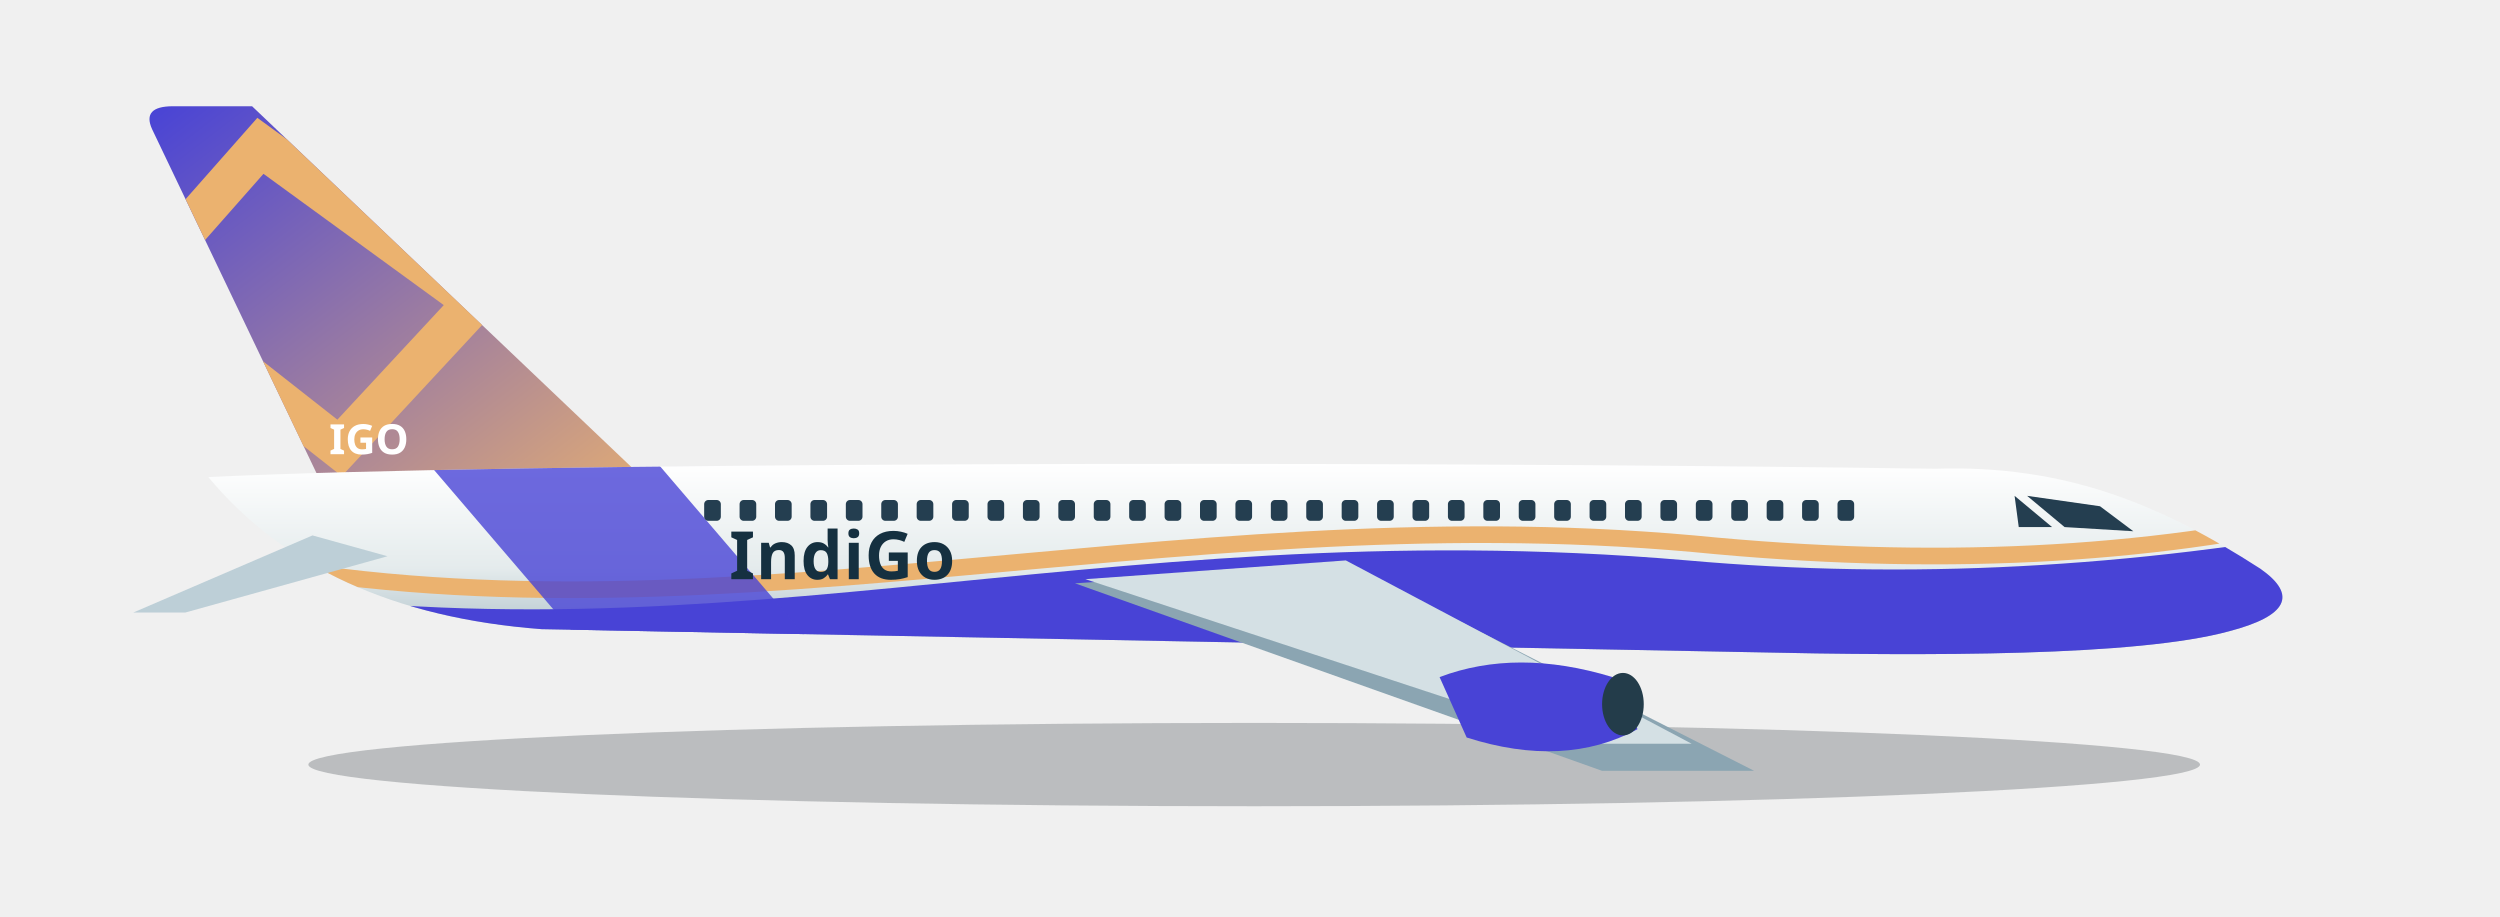
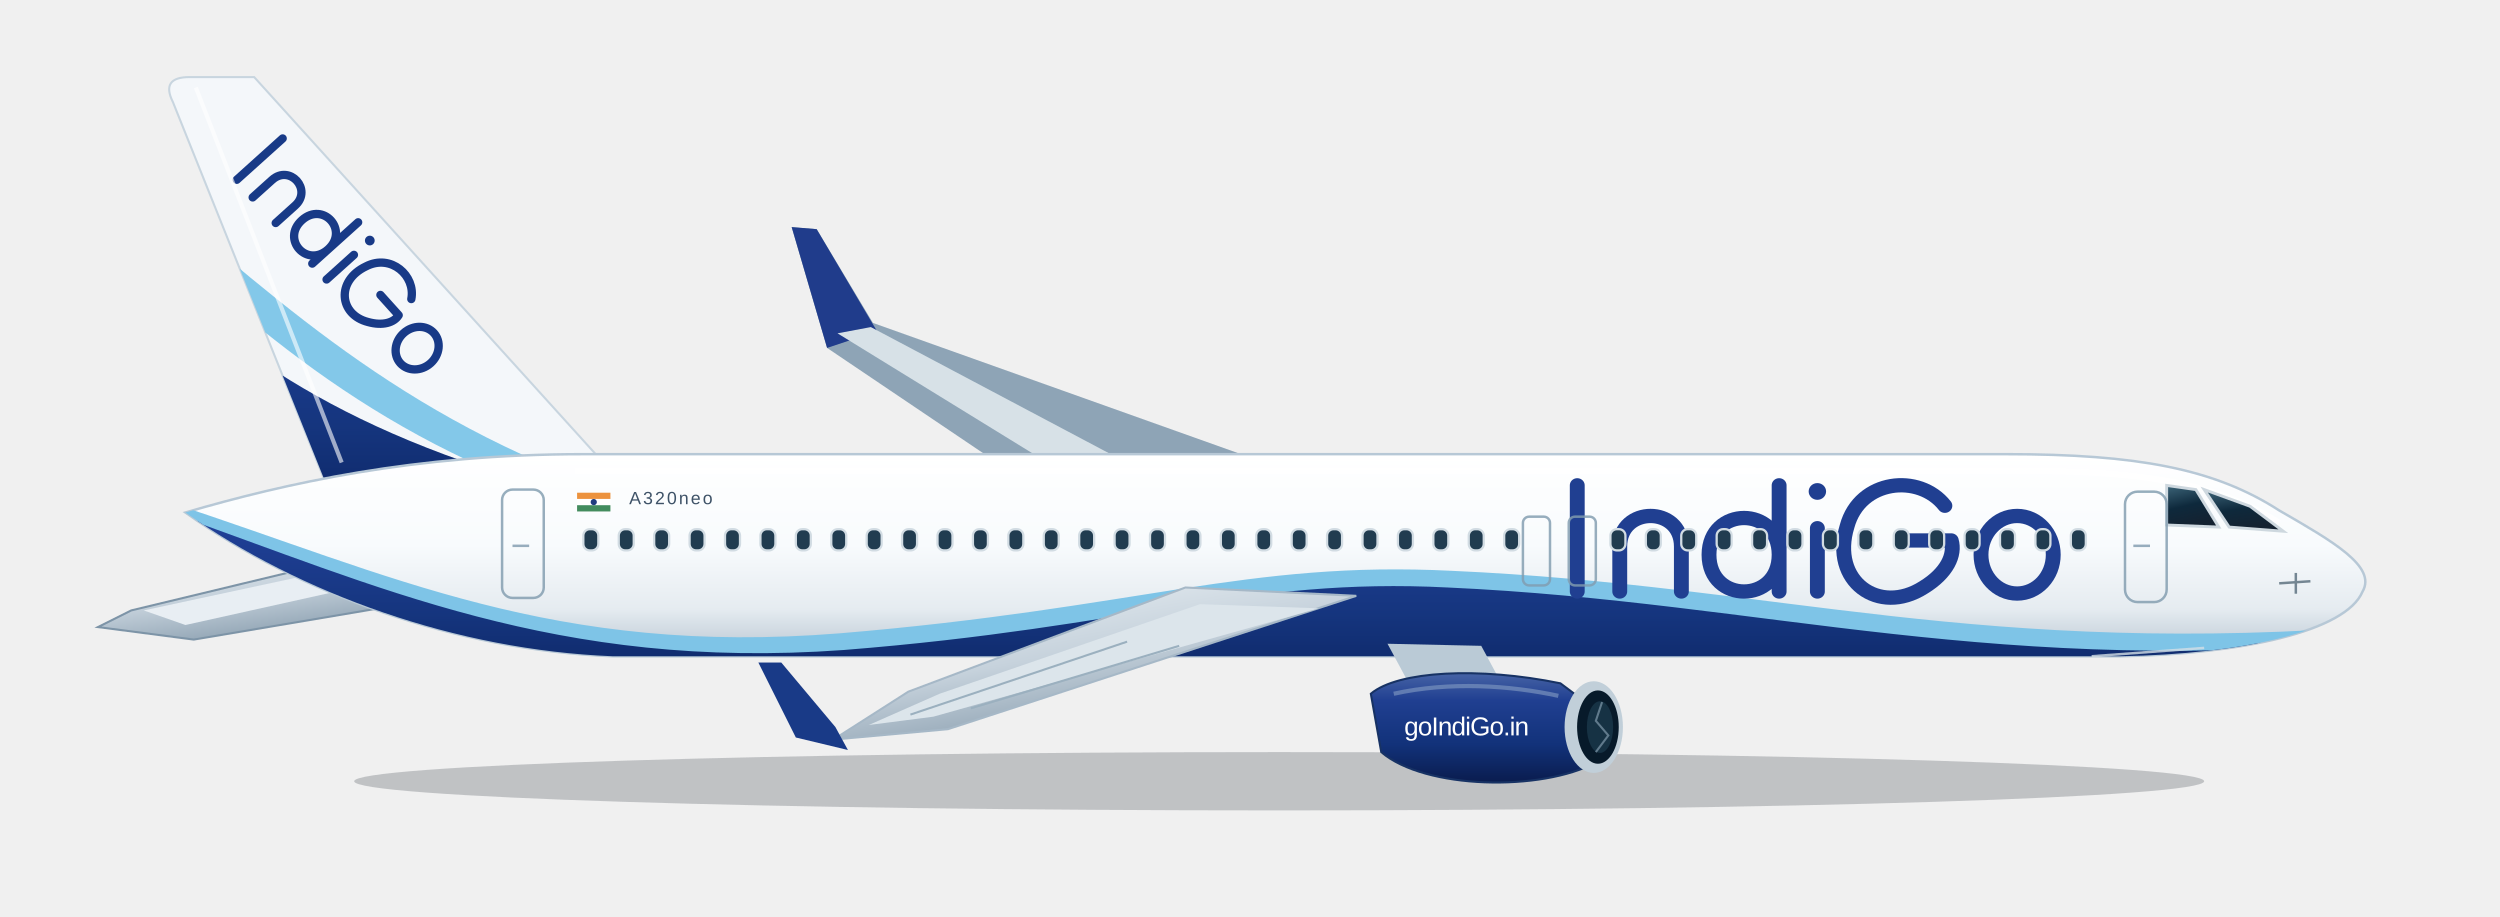
- <svg xmlns="http://www.w3.org/2000/svg" width="1200" height="440" viewBox="0 0 1200 440">
+ <svg xmlns="http://www.w3.org/2000/svg" xmlns:xlink="http://www.w3.org/1999/xlink" width="1200" height="440" viewBox="0 0 1200 440" role="img" aria-labelledby="title desc">
  <defs>
-     <linearGradient id="body" x1="0" y1="0" x2="0" y2="1">
-       <stop offset="0" stop-color="#FFFFFF" />
-       <stop offset=".55" stop-color="#E4EBEC" />
-       <stop offset="1" stop-color="#A4B9C3" />
+     <linearGradient id="fuselage" x1="0" y1="0" x2="0" y2="1">
+       <stop stop-color="#FFFFFF" />
+       <stop offset=".45" stop-color="#F8FBFD" />
+       <stop offset=".77" stop-color="#E5EBF0" />
+       <stop offset="1" stop-color="#B7C5D1" />
    </linearGradient>
-     <linearGradient id="tail" x1="0" y1="0" x2="1" y2="1">
-       <stop stop-color="#4843D6" />
-       <stop offset="1" stop-color="#EBB26F" />
+     <linearGradient id="blue" x1="0" y1="0" x2="0" y2="1">
+       <stop stop-color="#23429C" />
+       <stop offset=".48" stop-color="#15357E" />
+       <stop offset="1" stop-color="#081D56" />
    </linearGradient>
-     <clipPath id="bodyclip">
-       <path d="M100 229 C245 222 647 221 929 225 C991 223 1037 242 1085 273 Q1112 292 1070 303 C1026 315 927 315 838 313 L260 302 Q154 294 100 229 Z" />
+     <linearGradient id="wing" x1="0" y1="0" x2=".6" y2="1">
+       <stop stop-color="#F0F5F8" />
+       <stop offset=".52" stop-color="#C6D2DC" />
+       <stop offset="1" stop-color="#7E94A6" />
+     </linearGradient>
+     <linearGradient id="engine" x1="0" y1="0" x2="0" y2="1">
+       <stop stop-color="#4663A5" />
+       <stop offset=".25" stop-color="#203F91" />
+       <stop offset=".65" stop-color="#12327A" />
+       <stop offset="1" stop-color="#0A1C4E" />
+     </linearGradient>
+     <linearGradient id="glass" x1="0" y1="0" x2=".3" y2="1">
+       <stop stop-color="#3D6579" />
+       <stop offset=".55" stop-color="#0E293C" />
+       <stop offset="1" stop-color="#142231" />
+     </linearGradient>
+     <clipPath id="bodyClip">
+       <path d="M89 246C137 232 199 218 280 218H963C1026 218 1063 225 1094 245C1120 260 1141 272 1134 284C1126 303 1076 314 1018 315H294C219 312 144 285 89 246Z" />
    </clipPath>
-     <clipPath id="tailclip">
-       <path d="M160 244 L73 62 Q68 51 83 51 L121 51 L326 246 Z" />
+     <clipPath id="tailClip">
+       <path d="M164 251L83 49Q77 37 91 37H122L314 249Z" />
    </clipPath>
+     <g id="indigo-wordmark">
+       <g fill="none" stroke="currentColor" stroke-width="7" stroke-linecap="round" stroke-linejoin="round">
+         <path d="M4 2V54" />
+         <path d="M24 54V32C24 12 53 12 53 32V54" />
+         <path d="M99 2V54M99 36C99 12 66 12 66 36C66 60 99 60 99 36" />
+         <path d="M117 23V54" />
+         <path d="M177 12C165 -4 137 -1 131 22C123 49 146 66 167 52C178 45 182 36 180 29H157" />
+         <ellipse cx="211" cy="36" rx="17" ry="19" />
+       </g>
+       <circle cx="117" cy="5" r="4.1" fill="currentColor" />
+     </g>
  </defs>
-   <ellipse cx="602" cy="367" rx="454" ry="20" fill="#020B12" opacity=".22" />
-   <path d="M160 244 L73 62 Q68 51 83 51 L121 51 L326 246 Z" fill="url(#tail)" />
-   <g clip-path="url(#tailclip)" fill="#EBB26F">
-     <path d="M125 70 L228 145 L163 215 L65 138 Z" fill="none" stroke="#EBB26F" stroke-width="20" />
+   <ellipse cx="614" cy="375" rx="444" ry="14" fill="#020A16" opacity=".20" />
+   <path d="M526 254L397 167L380 109L392 110L419 155L663 242Z" fill="#8EA4B6" />
+   <path d="M397 167L380 109L392 110L421 159Z" fill="#203C8B" />
+   <path d="M402 160L532 240L586 246L418 157Z" fill="#D7E1E7" />
+   <path d="M164 251L83 49Q77 37 91 37H122L314 249Z" fill="#F4F7FA" stroke="#C8D5DF" stroke-width="1" />
+   <g clip-path="url(#tailClip)">
+     <path d="M75 134C126 179 184 220 321 248L328 280H86Z" fill="url(#blue)" />
+     <path d="M70 91C138 148 198 205 307 240L319 254C205 226 140 174 76 115Z" fill="#83C8E9" />
+     <g transform="translate(135 64) rotate(48) scale(.57)" color="#183A87">
+       <use href="#indigo-wordmark" xlink:href="#indigo-wordmark" />
+     </g>
+     <path d="M94 42L164 222" stroke="#FFFFFF" stroke-width="2" opacity=".6" />
  </g>
-   <path d="M100 229 C245 222 647 221 929 225 C991 223 1037 242 1085 273 Q1112 292 1070 303 C1026 315 927 315 838 313 L260 302 Q154 294 100 229 Z" fill="url(#body)" />
-   <g clip-path="url(#bodyclip)">
-     <path d="M73 275 C331 327 520 244 810 269 Q968 283 1134 252 L1142 335 L74 335 Z" fill="#4843D6" />
-     <path d="M98 266 C332 316 557 238 813 261 Q985 278 1122 246" fill="none" stroke="#EBB26F" stroke-width="8" />
-     <path d="M195 210 L305 210 L400 321 L290 321 Z" fill="#4843D6" opacity=".8" />
+   <path d="M196 261L63 293L47 301L93 307L253 280Z" fill="url(#wing)" stroke="#7D94A7" stroke-width="1" />
+   <path d="M69 293L190 267L224 270L89 300Z" fill="#E8EEF3" />
+   <path d="M89 246C137 232 199 218 280 218H963C1026 218 1063 225 1094 245C1120 260 1141 272 1134 284C1126 303 1076 314 1018 315H294C219 312 144 285 89 246Z" fill="url(#fuselage)" stroke="#B7C8D6" stroke-width="1.2" />
+   <g clip-path="url(#bodyClip)">
+     <path d="M78 244C185 281 260 319 404 309C544 299 598 275 694 279C849 285 935 321 1149 305V350H70Z" fill="url(#blue)" />
+     <path d="M81 241C188 276 266 315 403 304C547 292 598 269 697 274C854 281 950 316 1148 300L1149 307C958 326 849 289 695 282C598 277 544 301 405 312C267 322 181 281 81 246Z" fill="#7EC4E7" />
+     <path d="M276 226H970C1029 226 1064 232 1094 251" fill="none" stroke="#FFFFFF" stroke-width="3" opacity=".8" />
+     <g transform="translate(753 231) scale(1.02 .98)" color="#203F91">
+       <use href="#indigo-wordmark" xlink:href="#indigo-wordmark" />
+     </g>
  </g>
-   <g fill="#243E50">
-     <rect x="338" y="240" width="8" height="10" rx="2" />
-     <rect x="355" y="240" width="8" height="10" rx="2" />
-     <rect x="372" y="240" width="8" height="10" rx="2" />
-     <rect x="389" y="240" width="8" height="10" rx="2" />
-     <rect x="406" y="240" width="8" height="10" rx="2" />
-     <rect x="423" y="240" width="8" height="10" rx="2" />
-     <rect x="440" y="240" width="8" height="10" rx="2" />
-     <rect x="457" y="240" width="8" height="10" rx="2" />
-     <rect x="474" y="240" width="8" height="10" rx="2" />
-     <rect x="491" y="240" width="8" height="10" rx="2" />
-     <rect x="508" y="240" width="8" height="10" rx="2" />
-     <rect x="525" y="240" width="8" height="10" rx="2" />
-     <rect x="542" y="240" width="8" height="10" rx="2" />
-     <rect x="559" y="240" width="8" height="10" rx="2" />
-     <rect x="576" y="240" width="8" height="10" rx="2" />
-     <rect x="593" y="240" width="8" height="10" rx="2" />
-     <rect x="610" y="240" width="8" height="10" rx="2" />
-     <rect x="627" y="240" width="8" height="10" rx="2" />
-     <rect x="644" y="240" width="8" height="10" rx="2" />
-     <rect x="661" y="240" width="8" height="10" rx="2" />
-     <rect x="678" y="240" width="8" height="10" rx="2" />
-     <rect x="695" y="240" width="8" height="10" rx="2" />
-     <rect x="712" y="240" width="8" height="10" rx="2" />
-     <rect x="729" y="240" width="8" height="10" rx="2" />
-     <rect x="746" y="240" width="8" height="10" rx="2" />
-     <rect x="763" y="240" width="8" height="10" rx="2" />
-     <rect x="780" y="240" width="8" height="10" rx="2" />
-     <rect x="797" y="240" width="8" height="10" rx="2" />
-     <rect x="814" y="240" width="8" height="10" rx="2" />
-     <rect x="831" y="240" width="8" height="10" rx="2" />
-     <rect x="848" y="240" width="8" height="10" rx="2" />
-     <rect x="865" y="240" width="8" height="10" rx="2" />
-     <rect x="882" y="240" width="8" height="10" rx="2" />
-     <path d="M973 238 L1008 243 L1024 255 L991 253 Z" />
-     <path d="M967 238 L985 253 L969 253 Z" />
+   <g fill="#213C50" stroke="#D2DCE3" stroke-width="1.1">
+     <rect x="280" y="254" width="7.2" height="10.2" rx="3.1" />
+     <rect x="297" y="254" width="7.2" height="10.2" rx="3.1" />
+     <rect x="314" y="254" width="7.2" height="10.2" rx="3.1" />
+     <rect x="331" y="254" width="7.2" height="10.2" rx="3.1" />
+     <rect x="348" y="254" width="7.2" height="10.2" rx="3.1" />
+     <rect x="365" y="254" width="7.2" height="10.2" rx="3.1" />
+     <rect x="382" y="254" width="7.2" height="10.2" rx="3.1" />
+     <rect x="399" y="254" width="7.2" height="10.2" rx="3.1" />
+     <rect x="416" y="254" width="7.2" height="10.2" rx="3.1" />
+     <rect x="433" y="254" width="7.2" height="10.2" rx="3.1" />
+     <rect x="450" y="254" width="7.2" height="10.2" rx="3.1" />
+     <rect x="467" y="254" width="7.2" height="10.2" rx="3.1" />
+     <rect x="484" y="254" width="7.2" height="10.2" rx="3.1" />
+     <rect x="501" y="254" width="7.2" height="10.2" rx="3.1" />
+     <rect x="518" y="254" width="7.2" height="10.2" rx="3.1" />
+     <rect x="535" y="254" width="7.2" height="10.2" rx="3.1" />
+     <rect x="552" y="254" width="7.2" height="10.2" rx="3.1" />
+     <rect x="569" y="254" width="7.2" height="10.2" rx="3.1" />
+     <rect x="586" y="254" width="7.2" height="10.2" rx="3.1" />
+     <rect x="603" y="254" width="7.2" height="10.2" rx="3.1" />
+     <rect x="620" y="254" width="7.2" height="10.2" rx="3.1" />
+     <rect x="637" y="254" width="7.2" height="10.2" rx="3.1" />
+     <rect x="654" y="254" width="7.2" height="10.2" rx="3.1" />
+     <rect x="671" y="254" width="7.2" height="10.2" rx="3.1" />
+     <rect x="688" y="254" width="7.2" height="10.2" rx="3.1" />
+     <rect x="705" y="254" width="7.2" height="10.2" rx="3.1" />
+     <rect x="722" y="254" width="7.2" height="10.2" rx="3.1" />
+     <rect x="773" y="254" width="7.2" height="10.2" rx="3.1" />
+     <rect x="790" y="254" width="7.2" height="10.2" rx="3.1" />
+     <rect x="807" y="254" width="7.2" height="10.2" rx="3.1" />
+     <rect x="824" y="254" width="7.2" height="10.2" rx="3.1" />
+     <rect x="841" y="254" width="7.2" height="10.2" rx="3.1" />
+     <rect x="858" y="254" width="7.2" height="10.2" rx="3.1" />
+     <rect x="875" y="254" width="7.2" height="10.2" rx="3.1" />
+     <rect x="892" y="254" width="7.2" height="10.2" rx="3.1" />
+     <rect x="909" y="254" width="7.2" height="10.2" rx="3.1" />
+     <rect x="926" y="254" width="7.2" height="10.2" rx="3.1" />
+     <rect x="943" y="254" width="7.2" height="10.2" rx="3.1" />
+     <rect x="960" y="254" width="7.2" height="10.2" rx="3.1" />
+     <rect x="977" y="254" width="7.2" height="10.2" rx="3.1" />
+     <rect x="994" y="254" width="7.2" height="10.2" rx="3.1" />
  </g>
-   <path d="M516 280 L769 370 L842 370 L647 271 Z" fill="#8BA5B2" />
-   <path d="M521 278 L761 357 L812 357 L646 269 Z" fill="#D4E0E4" />
-   <path d="M691 325 Q728 311 774 325 L786 350 Q751 369 704 354 Z" fill="#4843D6" />
-   <ellipse cx="779" cy="338" rx="10" ry="15" fill="#233C4A" />
-   <path d="M186 267 L89 294 L64 294 L150 257 Z" fill="#BDCFD7" />
-   <text id="airline-name" x="350" y="278" font-family="sans-serif" font-size="32.00" font-weight="bold" letter-spacing="0.4" fill="#153040">IndiGo</text>
-   <text x="158" y="218" font-family="sans-serif" font-size="20" font-weight="bold" fill="#FFFFFF">IGO</text>
+   <g fill="url(#glass)" stroke="#CED8DF" stroke-width="1.4">
+     <path d="M1058 235L1080 243L1096 255L1070 253Z" />
+     <path d="M1040 233L1054 235L1065 253L1040 252Z" />
+   </g>
+   <g fill="none" stroke="#819CAF" stroke-width="1.2" opacity=".82">
+     <rect x="1020" y="236" width="20" height="53" rx="6" />
+     <path d="M1024 262H1032" />
+     <rect x="241" y="235" width="20" height="52" rx="5" />
+     <path d="M246 262H254" />
+     <rect x="731" y="248" width="13" height="33" rx="3" />
+     <rect x="753" y="248" width="13" height="33" rx="3" />
+     <path d="M1094 280L1109 279M1102 275V285" stroke="#596E7D" />
+   </g>
+   <g transform="translate(277 238)">
+     <path d="M0 0H16" stroke="#EC923E" stroke-width="3" />
+     <path d="M0 3H16" stroke="#FFFFFF" stroke-width="3" />
+     <path d="M0 6H16" stroke="#438C5E" stroke-width="3" />
+     <circle cx="8" cy="3" r="1.5" fill="#203C7F" />
+   </g>
+   <text x="302" y="242" font-family="Arial,sans-serif" font-size="8.5" fill="#3E5267" letter-spacing="1">A320neo</text>
+   <path d="M569 282L651 286L455 350L400 355L436 332Z" fill="url(#wing)" stroke="#A6B8C7" stroke-width="1" />
+   <path d="M576 290L633 292L448 344L417 348L451 333Z" fill="#DCE5EB" />
+   <path d="M541 308L437 343M566 310L466 340" stroke="#9BB0BF" stroke-width="1" />
+   <path d="M401 349L375 318L364 318L382 354L407 360Z" fill="#193A87" />
+   <path d="M666 309L711 310L725 336L680 335Z" fill="#BACAD6" />
+   <path d="M658 333C671 322 710 320 749 328L769 343L766 366C740 380 684 379 663 361Z" fill="url(#engine)" stroke="#173264" stroke-width="1" />
+   <path d="M669 333C696 327 725 329 748 334" stroke="#7891BE" stroke-width="2" fill="none" opacity=".7" />
+   <ellipse cx="765" cy="349" rx="14" ry="22" fill="#C1CFD9" />
+   <ellipse cx="767" cy="349" rx="10" ry="17.6" fill="#071A2A" />
+   <ellipse cx="768" cy="349" rx="6.3" ry="12.4" fill="#163244" />
+   <path d="M769 337L766 346L772 353L766 361" stroke="#607A8C" stroke-width="1" fill="none" />
+   <text x="674" y="353" font-family="Arial,sans-serif" font-size="12.5" letter-spacing="-.4" fill="#FFFFFF">goIndiGo.in</text>
+   <path d="M1004 315L1058 311" stroke="#D3DEE6" stroke-width="1.2" opacity=".8" />
</svg>
